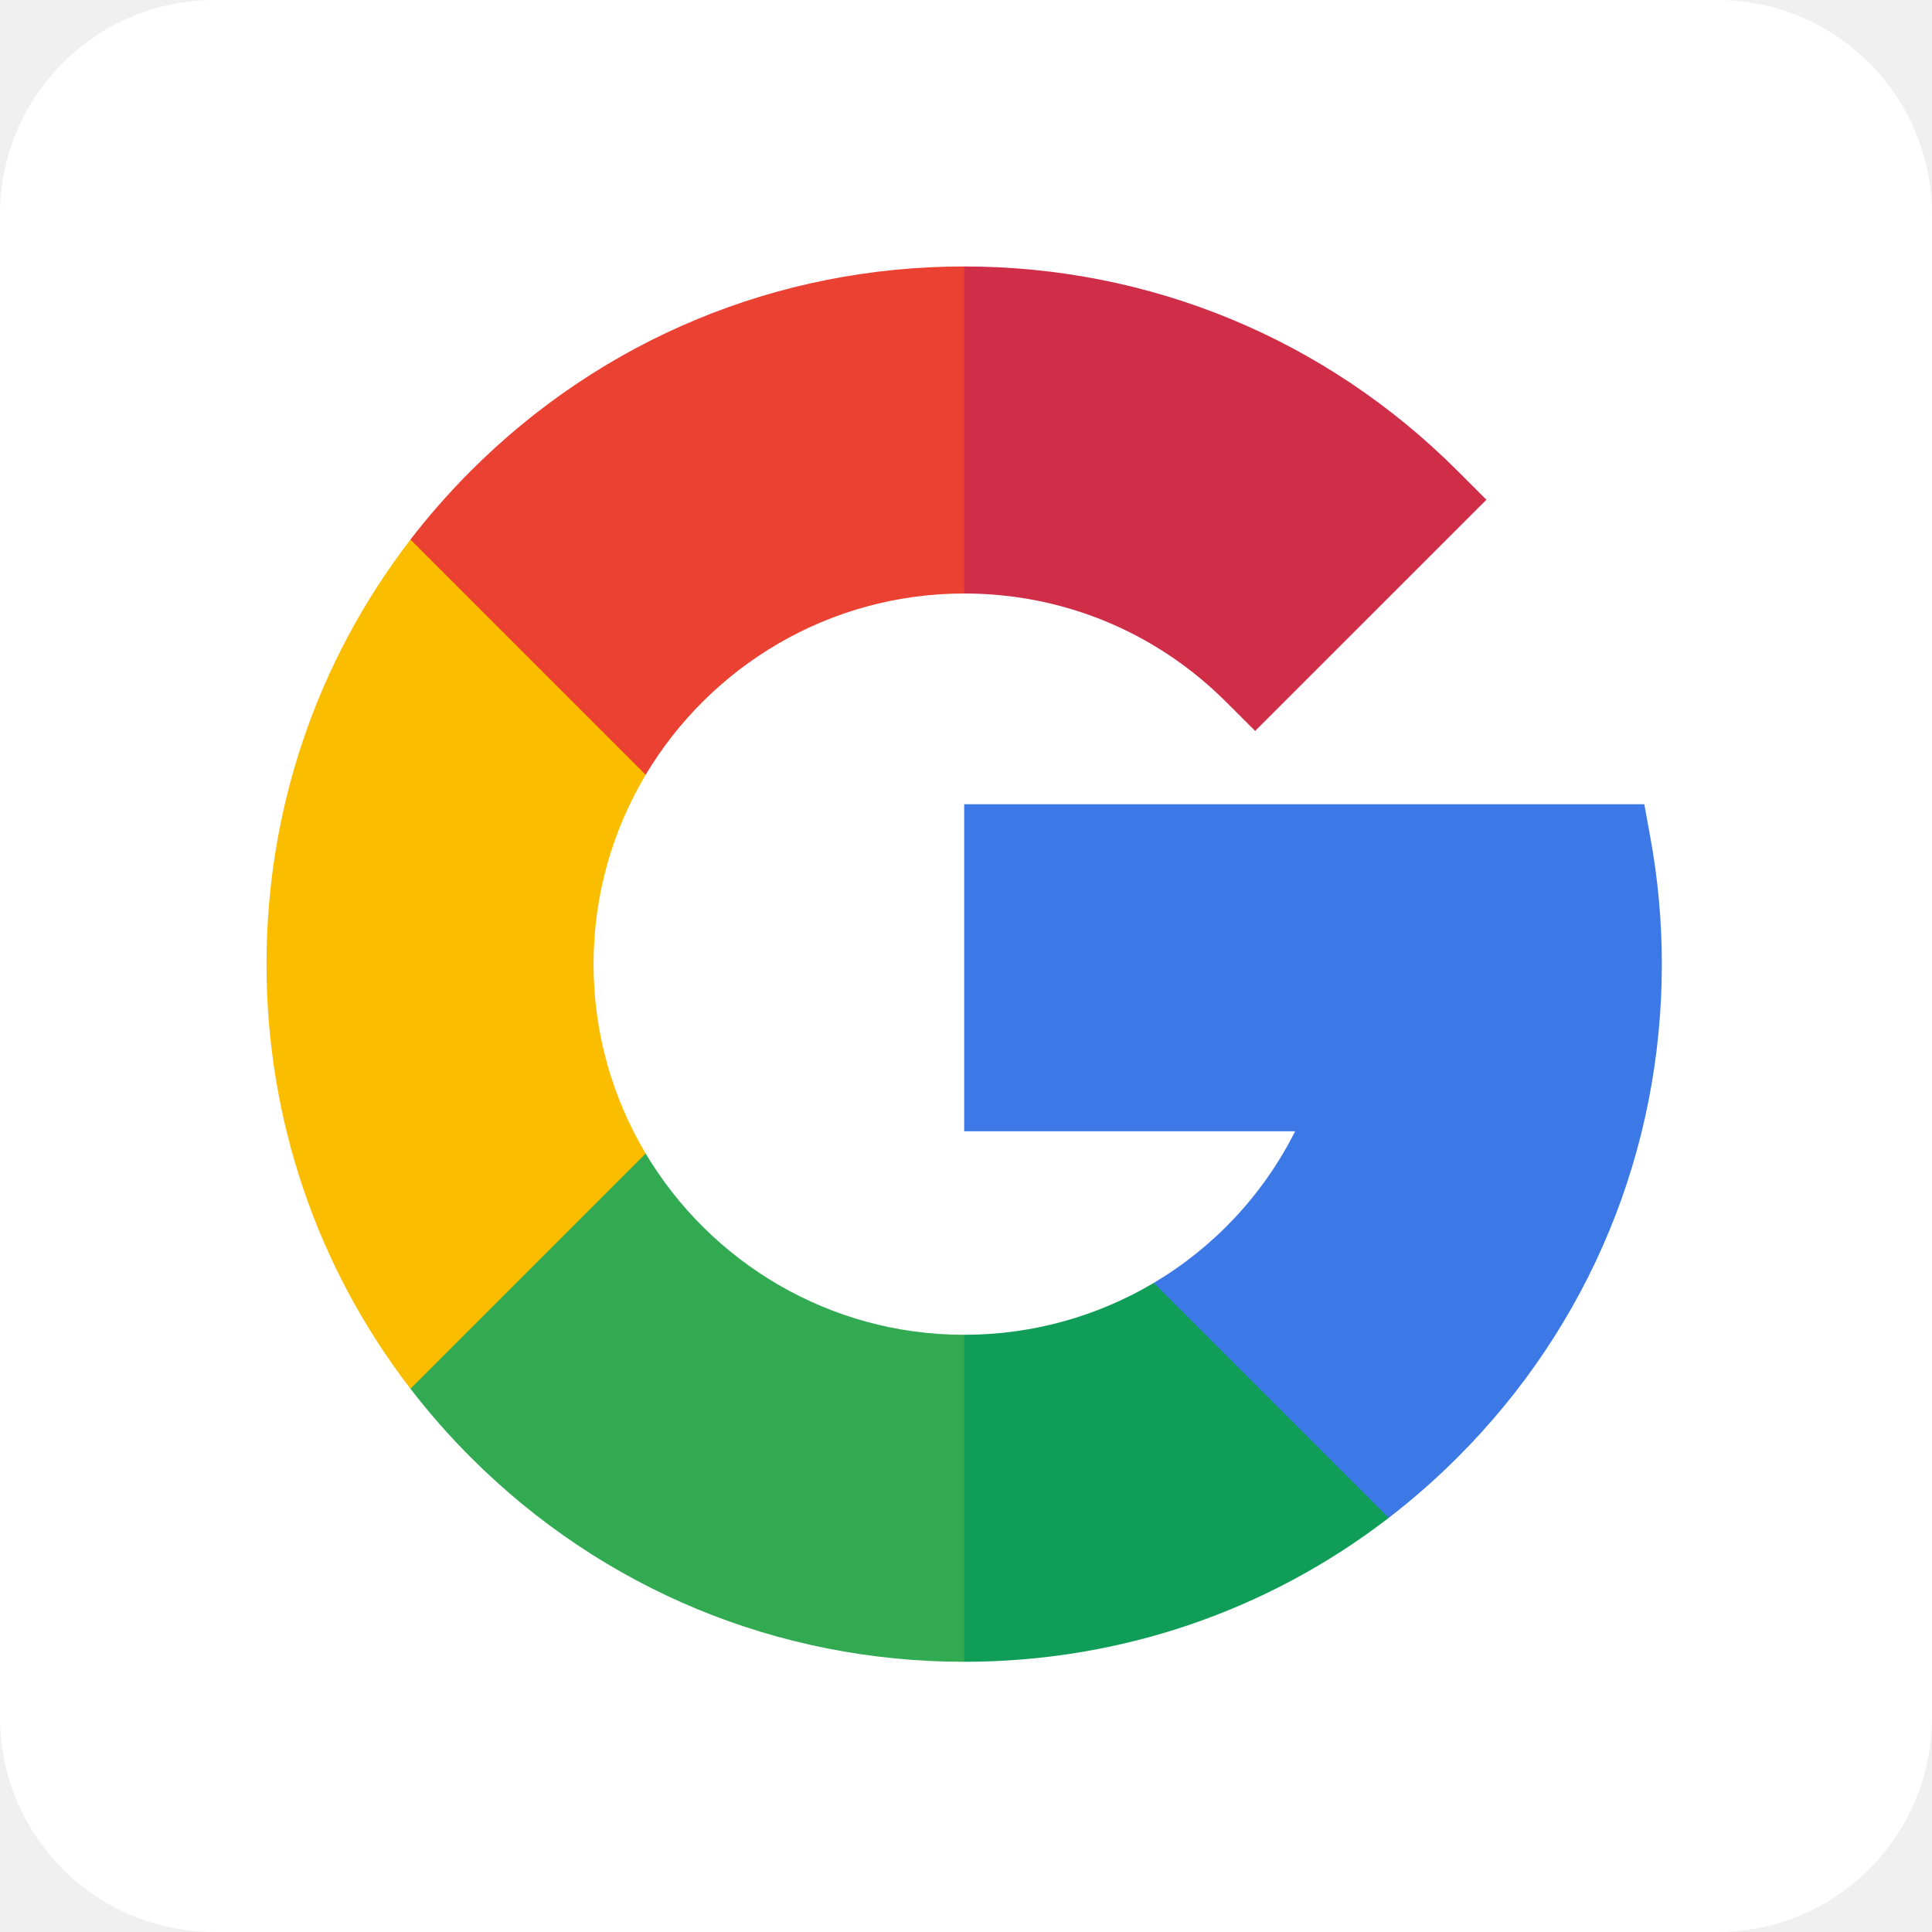
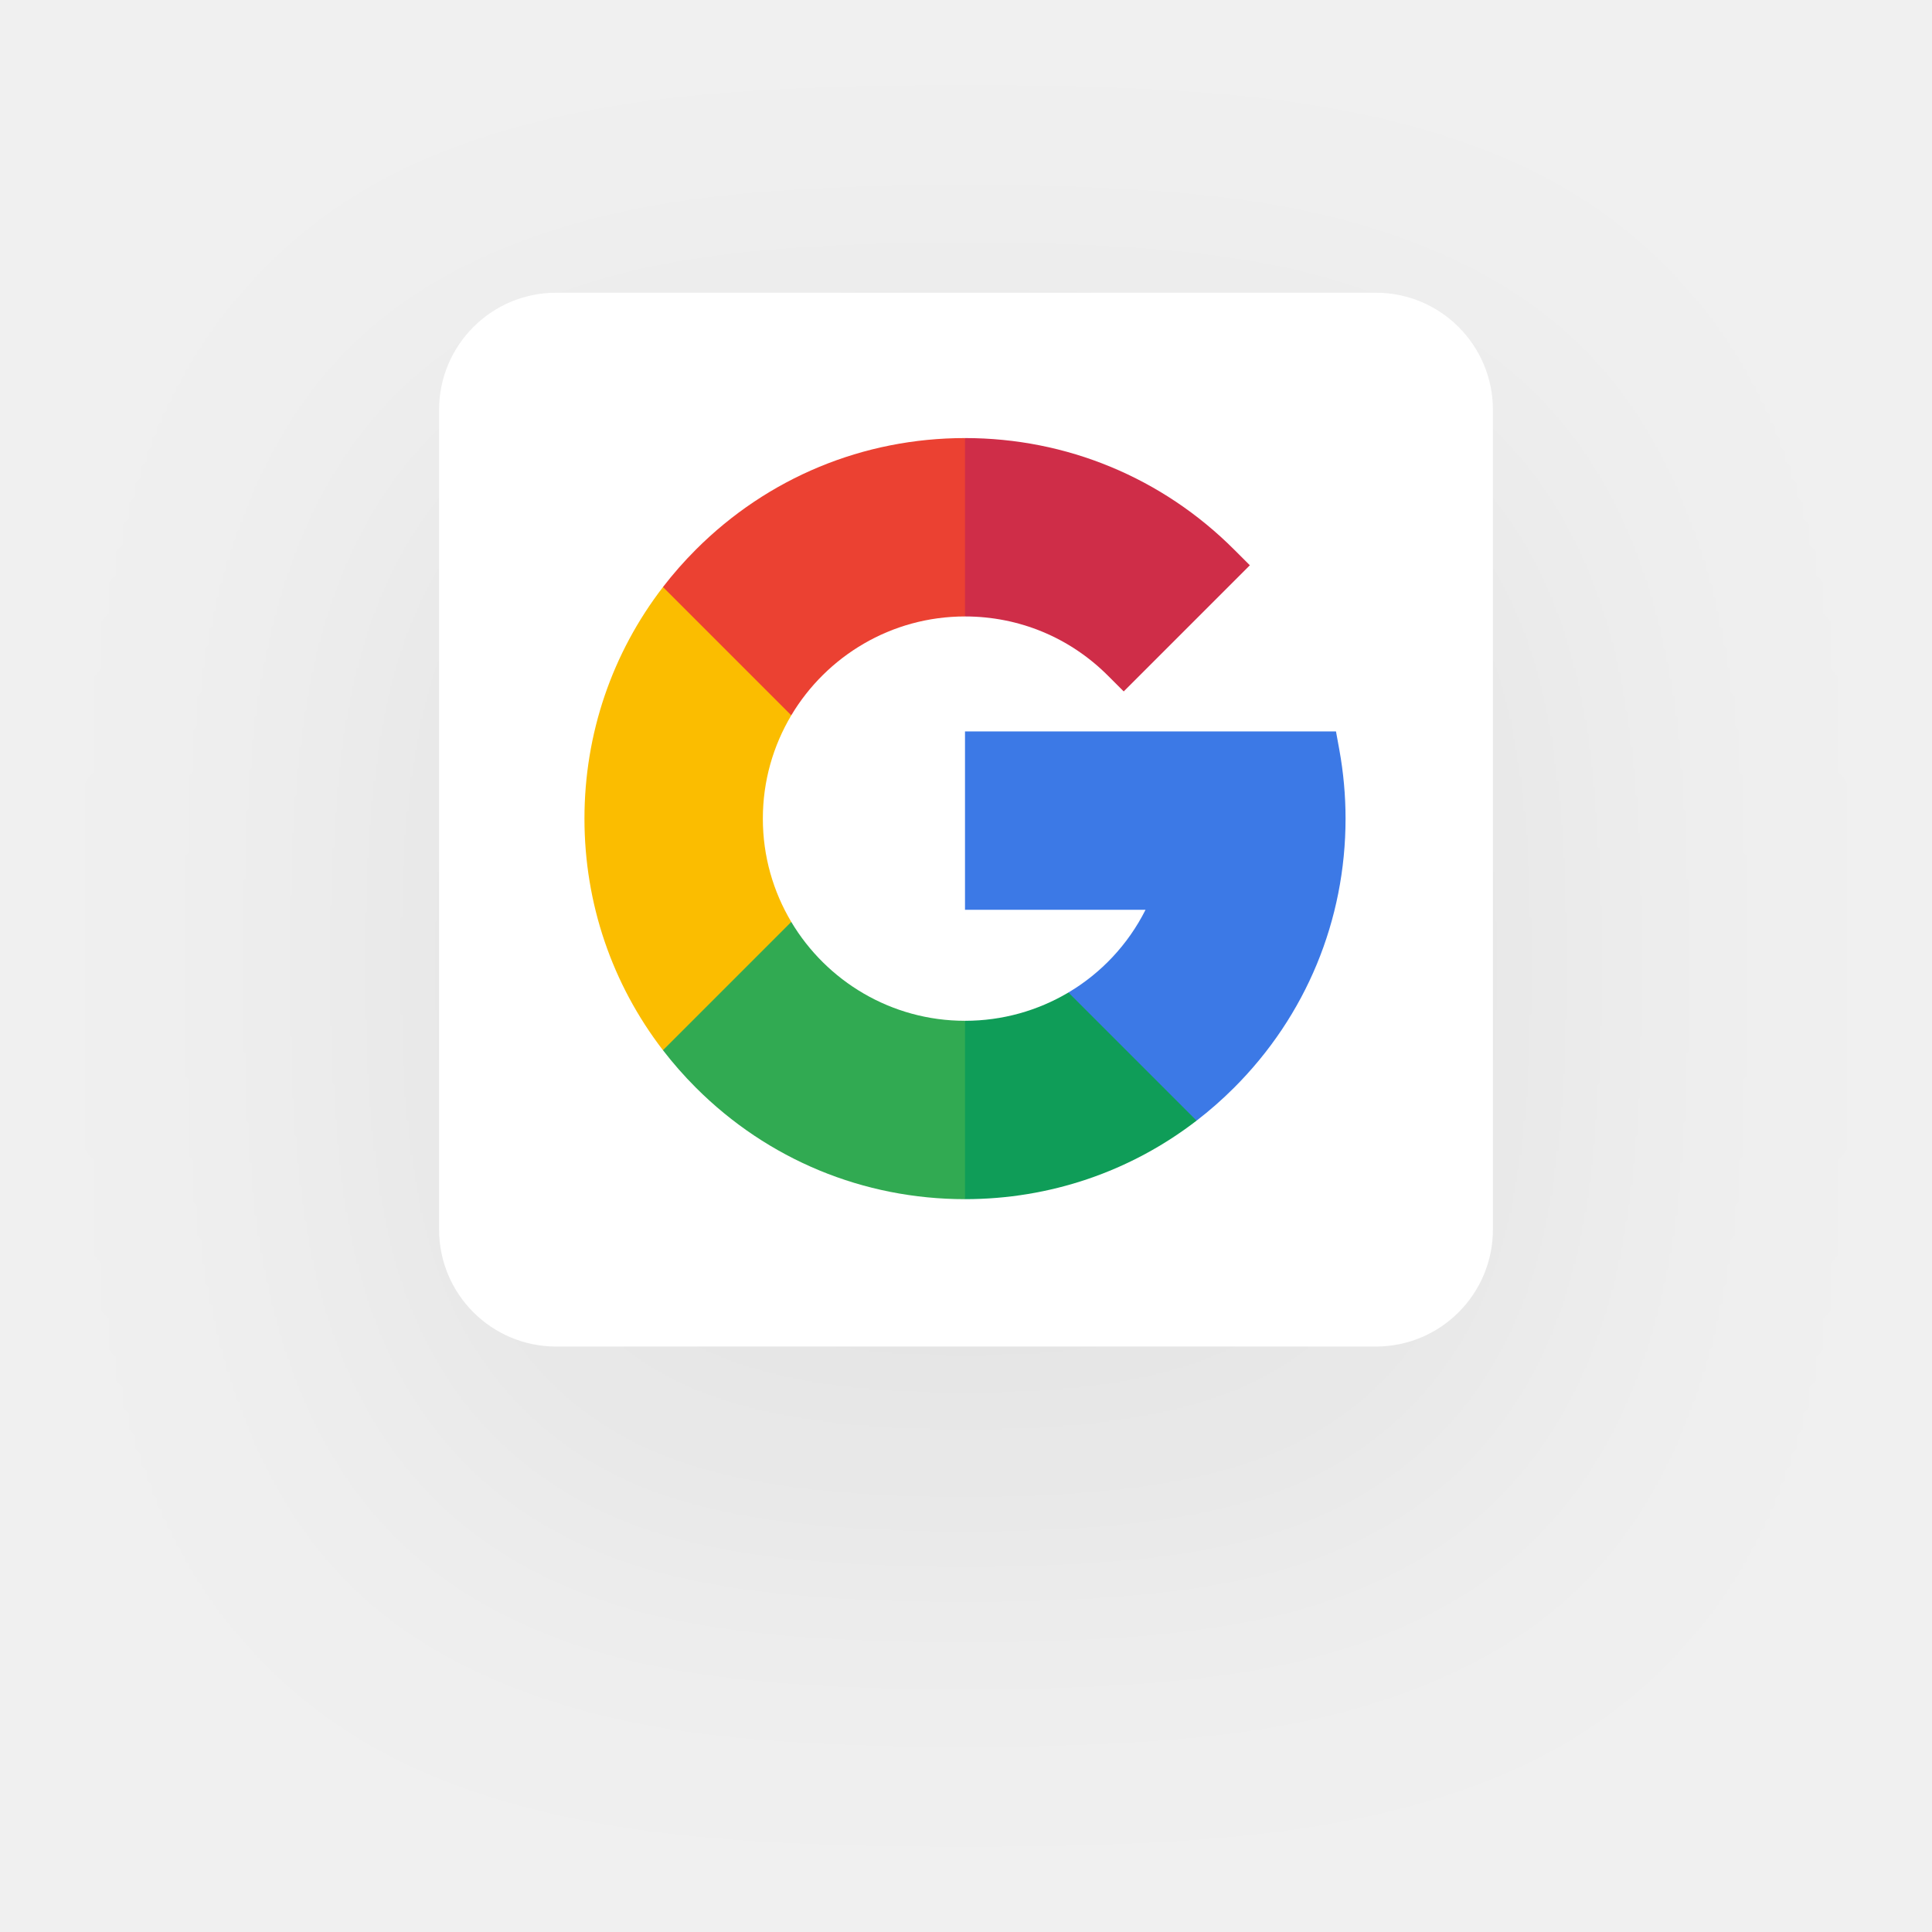
- <svg xmlns="http://www.w3.org/2000/svg" width="36" height="36" viewBox="0 0 36 36" fill="none">
-   <rect width="36" height="36" rx="4" fill="white" />
-   <path d="M11.06 17.966C11.06 16.677 11.415 15.471 12.031 14.438V10.055H7.648C5.909 12.314 4.966 15.067 4.966 17.966C4.966 20.864 5.909 23.617 7.648 25.877H12.031V21.494C11.415 20.46 11.06 19.254 11.06 17.966Z" fill="#FBBD00" />
-   <path d="M17.966 24.872L14.919 27.919L17.966 30.965C20.864 30.965 23.618 30.023 25.877 28.283V23.905H21.499C20.456 24.524 19.245 24.872 17.966 24.872Z" fill="#0F9D58" />
-   <path d="M12.031 21.494L7.648 25.877C7.993 26.324 8.368 26.752 8.774 27.158C11.229 29.613 14.494 30.965 17.966 30.965V24.872C15.446 24.872 13.237 23.515 12.031 21.494Z" fill="#31AA52" />
-   <path d="M30.966 17.965C30.966 17.175 30.894 16.382 30.753 15.61L30.639 14.986H17.966V21.08H24.133C23.534 22.271 22.613 23.243 21.499 23.905L25.877 28.283C26.324 27.939 26.752 27.564 27.158 27.158C29.614 24.703 30.966 21.438 30.966 17.965Z" fill="#3C79E6" />
-   <path d="M22.849 13.082L23.388 13.62L27.697 9.312L27.158 8.773C24.703 6.318 21.438 4.965 17.966 4.965L14.919 8.012L17.966 11.059C19.811 11.059 21.545 11.777 22.849 13.082Z" fill="#CF2D48" />
-   <path d="M17.966 11.059V4.965C14.494 4.965 11.229 6.318 8.774 8.773C8.368 9.179 7.993 9.607 7.648 10.054L12.031 14.437C13.238 12.416 15.446 11.059 17.966 11.059Z" fill="#EB4132" />
+ <svg xmlns="http://www.w3.org/2000/svg" width="66" height="66" viewBox="0 0 66 66" fill="none">
+   <g filter="url(#filter0_d)">
+     <rect x="15" y="10" width="36" height="36" rx="4" fill="white" />
+   </g>
+   <path d="M26.06 27.966C26.06 26.677 26.415 25.471 27.031 24.438V20.055H22.648C20.909 22.314 19.966 25.067 19.966 27.966C19.966 30.864 20.909 33.617 22.648 35.877H27.031V31.494C26.415 30.46 26.06 29.254 26.06 27.966Z" fill="#FBBD00" />
+   <path d="M32.966 34.872L29.919 37.919L32.966 40.965C35.864 40.965 38.618 40.023 40.877 38.283V33.905H36.499C35.456 34.524 34.245 34.872 32.966 34.872Z" fill="#0F9D58" />
+   <path d="M27.031 31.494L22.648 35.877C22.993 36.324 23.368 36.752 23.774 37.158C26.229 39.613 29.494 40.965 32.966 40.965V34.872C30.446 34.872 28.237 33.515 27.031 31.494Z" fill="#31AA52" />
+   <path d="M45.966 27.965C45.966 27.175 45.894 26.382 45.753 25.61L45.639 24.986H32.966V31.08H39.133C38.534 32.271 37.614 33.243 36.499 33.905L40.877 38.283C41.324 37.939 41.752 37.564 42.158 37.158C44.614 34.703 45.966 31.438 45.966 27.965Z" fill="#3C79E6" />
+   <path d="M37.849 23.082L38.388 23.62L42.697 19.311L42.158 18.773C39.703 16.318 36.438 14.965 32.966 14.965L29.919 18.012L32.966 21.059C34.81 21.059 36.545 21.777 37.849 23.082Z" fill="#CF2D48" />
+   <path d="M32.966 21.059V14.965C29.494 14.965 26.229 16.318 23.774 18.773C23.368 19.179 22.993 19.607 22.648 20.054L27.031 24.437C28.238 22.416 30.446 21.059 32.966 21.059Z" fill="#EB4132" />
+   <defs>
+     <filter id="filter0_d" x="0" y="0" width="66" height="66" filterUnits="userSpaceOnUse" color-interpolation-filters="sRGB">
+       <feFlood flood-opacity="0" result="BackgroundImageFix" />
+       <feColorMatrix in="SourceAlpha" type="matrix" values="0 0 0 0 0 0 0 0 0 0 0 0 0 0 0 0 0 0 127 0" />
+       <feOffset dy="5" />
+       <feGaussianBlur stdDeviation="7.5" />
+       <feColorMatrix type="matrix" values="0 0 0 0 0 0 0 0 0 0 0 0 0 0 0 0 0 0 0.06 0" />
+       <feBlend mode="normal" in2="BackgroundImageFix" result="effect1_dropShadow" />
+       <feBlend mode="normal" in="SourceGraphic" in2="effect1_dropShadow" result="shape" />
+     </filter>
+   </defs>
</svg>
